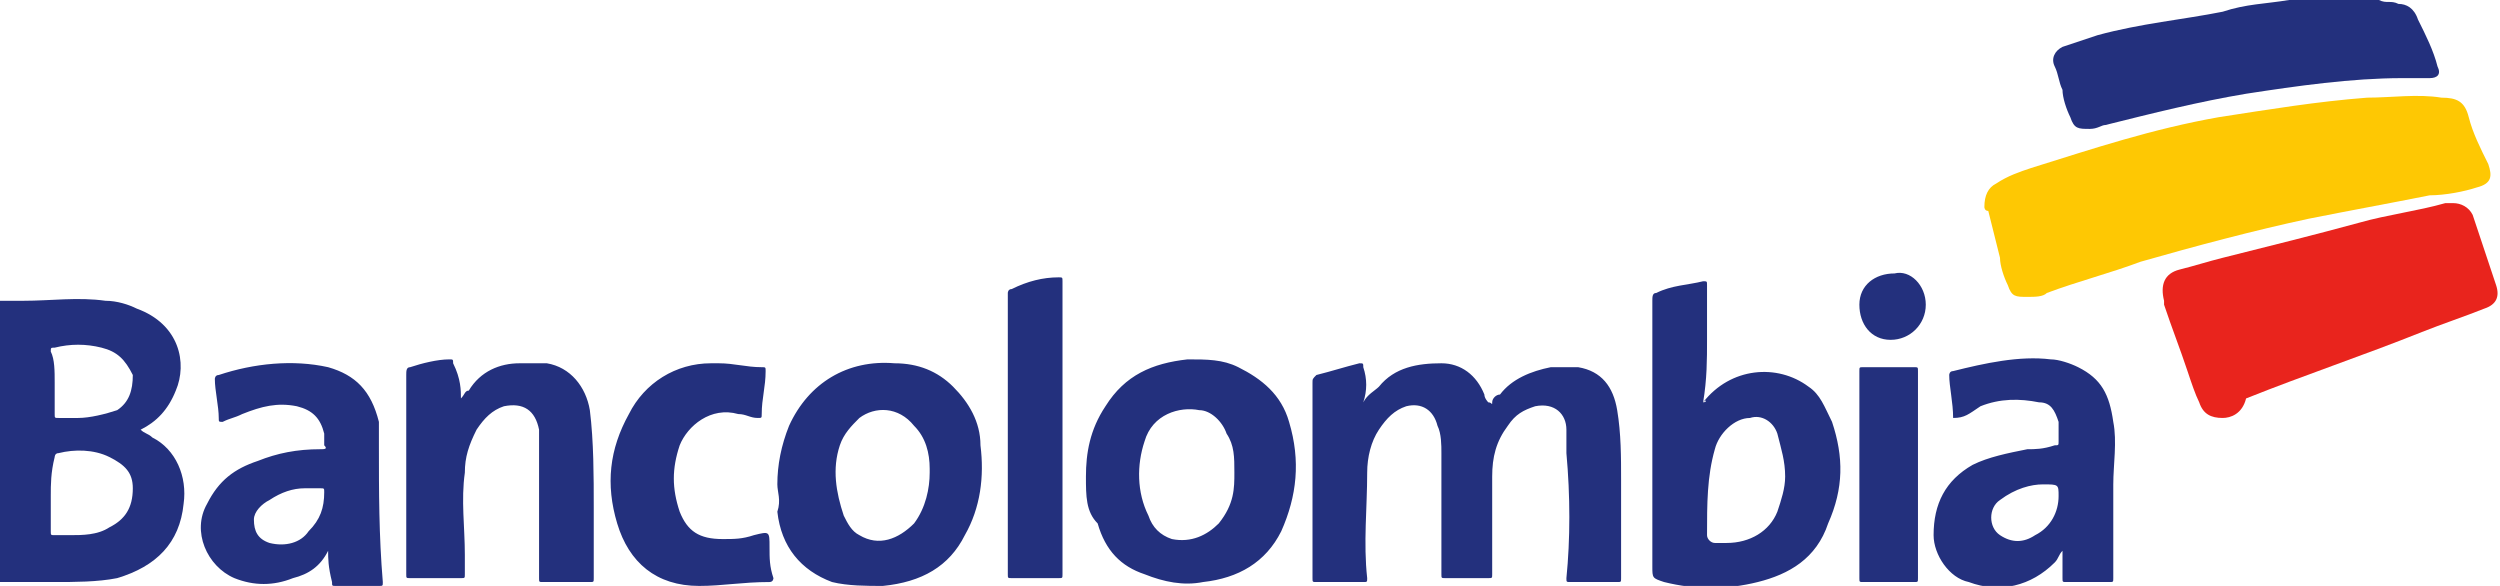
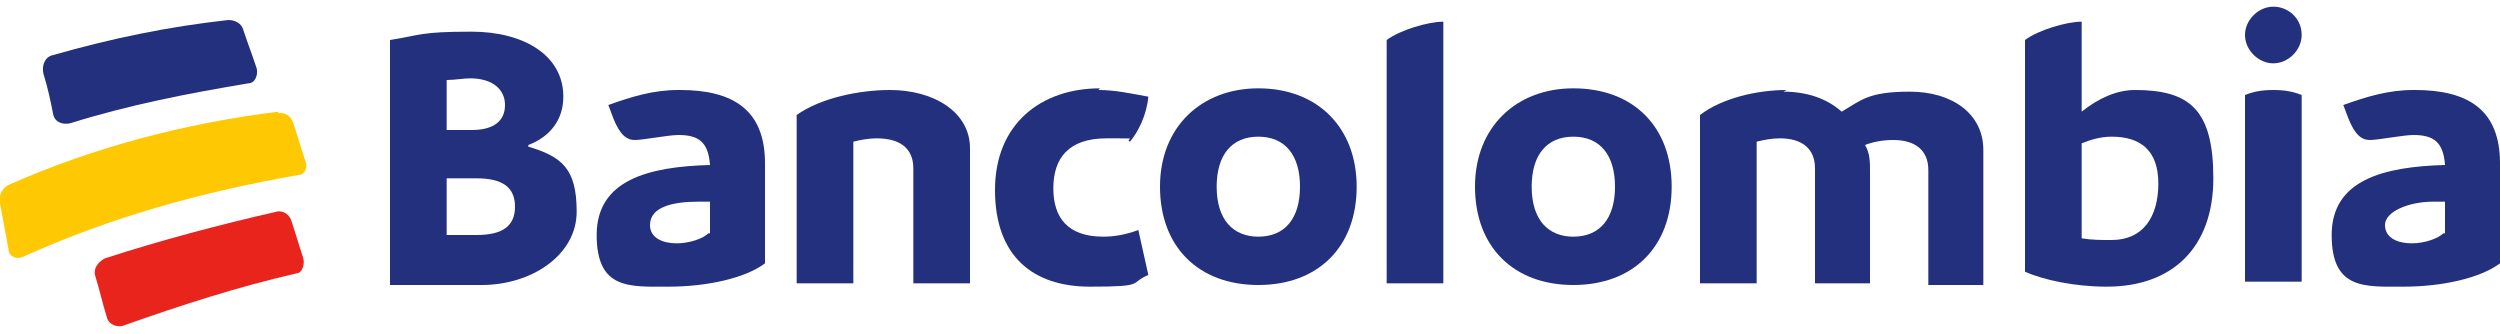
- <svg xmlns="http://www.w3.org/2000/svg" xmlns:xlink="http://www.w3.org/1999/xlink" version="1.1" id="Capa_1" x="0px" y="0px" viewBox="0 0 64 15" style="enable-background:new 0 0 64 15;" xml:space="preserve">
-   <style type="text/css">
- 	.st0{clip-path:url(#SVGID_00000124854469788412296660000017051637459816944063_);}
- 	.st1{clip-path:url(#SVGID_00000092451439621187414230000001757274063447663771_);fill:#23307D;}
- 	.st2{clip-path:url(#SVGID_00000092451439621187414230000001757274063447663771_);fill:#FEC803;}
- 	.st3{clip-path:url(#SVGID_00000092451439621187414230000001757274063447663771_);fill:#E9241D;}
- </style>
-   <g id="Ilustración_30_00000119116892480098502620000017883090744075344540_">
+ <svg xmlns="http://www.w3.org/2000/svg" id="svg8" version="1.1" viewBox="0 0 150 20">
+   <defs>
+     <style>
+       .cls-1 {
+         fill: #fec803;
+       }
+ 
+       .cls-1, .cls-2, .cls-3 {
+         stroke-width: 0px;
+       }
+ 
+       .cls-2 {
+         fill: #23307d;
+       }
+ 
+       .cls-3 {
+         fill: #e9241d;
+       }
+     </style>
+   </defs>
+   <g>
+     <path class="cls-2" d="M136.4.4c-.9,0-1.7.8-1.7,1.7s.8,1.7,1.7,1.7,1.7-.8,1.7-1.7c0-1-.8-1.7-1.7-1.7Z" />
+     <path class="cls-2" d="M13.7,1.2c-3.6.4-7,1.1-10.5,2.1-.5.1-.7.6-.6,1.1.3,1,.4,1.5.6,2.5.1.4.5.6,1,.5,3.5-1.1,7.1-1.8,10.7-2.4.4,0,.6-.5.5-.9-.3-.9-.5-1.4-.8-2.3-.1-.4-.5-.6-.9-.6Z" />
+     <path class="cls-2" d="M86.6,1.3c-.9,0-2.6.5-3.4,1.1v14.6h3.4V1.3Z" />
+     <path class="cls-2" d="M66,5.3c-3.5,0-6.3,2.1-6.3,6.1s2.3,5.8,5.7,5.8,2.3-.2,3.5-.7l-.6-2.7c-.8.3-1.5.4-2.1.4-2.1,0-3-1.1-3-2.9s.9-3,3.2-3,1,0,1.4.2c.5-.6,1-1.6,1.1-2.7-1.1-.2-2-.4-3-.4Z" />
+     <path class="cls-2" d="M53.4,5.4c-1.9,0-4.2.5-5.6,1.5v10.1s3.4,0,3.4,0v-8.5c.4-.1.9-.2,1.4-.2,1.4,0,2.2.6,2.2,1.8v6.9h3.4v-8.1c0-2.2-2.2-3.5-4.8-3.5h0Z" />
+     <path class="cls-2" d="M107.2,5.4c-1.8,0-3.9.5-5.2,1.5v10.1s3.4,0,3.4,0v-8.5c.4-.1.9-.2,1.4-.2,1.3,0,2.1.6,2.1,1.8v6.9h3.3v-6.7c0-.6,0-1.1-.3-1.6.5-.2,1.1-.3,1.7-.3,1.3,0,2.1.6,2.1,1.8v6.9h3.3v-8.1c0-2.2-1.9-3.5-4.4-3.5s-2.9.5-4.1,1.2c-.9-.8-2.1-1.2-3.5-1.2h0Z" />
+     <path class="cls-2" d="M136.4,5.4c-.7,0-1.2.1-1.7.3v11.2h3.4V5.7c-.5-.2-1-.3-1.7-.3h0Z" />
+     <path class="cls-1" d="M16.7,6.7c-5.6.7-11,2.1-16.2,4.4-.4.2-.6.7-.5,1.1.2,1.1.3,1.6.5,2.7,0,.5.5.7.9.5,5.3-2.4,10.8-3.9,16.5-4.9.4,0,.6-.5.4-.9-.3-.9-.4-1.3-.7-2.2-.1-.4-.5-.7-.9-.6Z" />
    <g>
-       <defs>
-         <rect id="SVGID_1_" x="0" width="64" height="15" />
-       </defs>
-       <clipPath id="SVGID_00000017502459412092227010000005774405271555592096_">
-         <use xlink:href="#SVGID_1_" style="overflow:visible;" />
-       </clipPath>
-       <g style="clip-path:url(#SVGID_00000017502459412092227010000005774405271555592096_);">
-         <defs>
-           <rect id="SVGID_00000092428534939276958830000018012918684174123141_" x="0" width="64" height="15" />
-         </defs>
-         <clipPath id="SVGID_00000183207037923338522450000011205504207025599902_">
-           <use xlink:href="#SVGID_00000092428534939276958830000018012918684174123141_" style="overflow:visible;" />
-         </clipPath>
-         <path style="clip-path:url(#SVGID_00000183207037923338522450000011205504207025599902_);fill:#23307D;" d="M0,7.7     c0.2,0,0.4,0,0.6,0c0.7,0,1.4-0.1,2.1,0c0.3,0,0.6,0.1,0.8,0.2c1.1,0.4,1.3,1.4,1,2.1c-0.2,0.5-0.5,0.8-0.9,1     c0.1,0.1,0.2,0.1,0.3,0.2c0.6,0.3,0.9,1,0.8,1.7c-0.1,1-0.7,1.6-1.7,1.9c-0.5,0.1-1.1,0.1-1.6,0.1c-0.5,0-1,0-1.5,0V7.7z      M1.3,12.7L1.3,12.7c0,0.3,0,0.6,0,0.9c0,0.1,0,0.1,0.1,0.1c0.1,0,0.2,0,0.4,0c0.3,0,0.7,0,1-0.2c0.4-0.2,0.6-0.5,0.6-1     c0-0.4-0.2-0.6-0.6-0.8c-0.4-0.2-0.9-0.2-1.3-0.1c-0.1,0-0.1,0.1-0.1,0.1C1.3,12.1,1.3,12.4,1.3,12.7z M1.4,9.8L1.4,9.8     c0,0.3,0,0.5,0,0.8c0,0.1,0,0.1,0.1,0.1c0.2,0,0.3,0,0.5,0c0.3,0,0.7-0.1,1-0.2c0.3-0.2,0.4-0.5,0.4-0.9C3.2,9.2,3,9,2.6,8.9     c-0.4-0.1-0.8-0.1-1.2,0c-0.1,0-0.1,0-0.1,0.1C1.4,9.2,1.4,9.5,1.4,9.8z M60.9,0c0.2,0.1,0.3,0,0.5,0.1c0.2,0,0.4,0.1,0.5,0.4     c0.2,0.4,0.4,0.8,0.5,1.2c0.1,0.2,0,0.3-0.2,0.3c-0.2,0-0.5,0-0.7,0c-1.3,0-2.7,0.2-4,0.4c-1.2,0.2-2.4,0.5-3.6,0.8     c-0.1,0-0.2,0.1-0.4,0.1c-0.3,0-0.4,0-0.5-0.3c-0.1-0.2-0.2-0.5-0.2-0.7c-0.1-0.2-0.1-0.4-0.2-0.6c-0.1-0.2,0-0.4,0.2-0.5     c0.3-0.1,0.6-0.2,0.9-0.3c1.1-0.3,2.2-0.4,3.2-0.6C57.5,0.1,58,0.1,58.6,0c0,0,0,0,0,0h0.6c0.2,0,0.4,0,0.6,0h0.6     c0.1,0,0.3,0,0.4,0C60.8,0,60.8,0,60.9,0z" />
-         <path style="clip-path:url(#SVGID_00000183207037923338522450000011205504207025599902_);fill:#23307D;" d="M59.8,0     c-0.2,0-0.4,0-0.6,0H59.8z M60.7,0c-0.1,0-0.3,0-0.4,0H60.7z" />
-         <path style="clip-path:url(#SVGID_00000183207037923338522450000011205504207025599902_);fill:#FEC803;" d="M50.8,5.3     c0-0.3,0.1-0.5,0.3-0.6c0.3-0.2,0.6-0.3,0.9-0.4c1.6-0.5,3.1-1,4.8-1.3c1.3-0.2,2.5-0.4,3.8-0.5c0.6,0,1.3-0.1,1.9,0     c0.4,0,0.6,0.1,0.7,0.5c0.1,0.4,0.3,0.8,0.5,1.2c0.1,0.3,0.1,0.5-0.3,0.6C63.1,4.9,62.6,5,62.2,5c-1,0.2-2.1,0.4-3.1,0.6     c-1.4,0.3-2.9,0.7-4.3,1.1C54,7,53.2,7.2,52.4,7.5c-0.1,0.1-0.3,0.1-0.5,0.1c-0.3,0-0.4,0-0.5-0.3c-0.1-0.2-0.2-0.5-0.2-0.7     c-0.1-0.4-0.2-0.8-0.3-1.2C50.8,5.4,50.8,5.3,50.8,5.3z" />
-         <path style="clip-path:url(#SVGID_00000183207037923338522450000011205504207025599902_);fill:#E9241D;" d="M56.9,10.7     c-0.3,0-0.5-0.1-0.6-0.4c-0.1-0.2-0.2-0.5-0.3-0.8c-0.2-0.6-0.4-1.1-0.6-1.7c0,0,0-0.1,0-0.1c-0.1-0.4,0-0.7,0.4-0.8     c0.4-0.1,0.7-0.2,1.1-0.3c1.2-0.3,2.4-0.6,3.5-0.9c0.7-0.2,1.5-0.3,2.2-0.5c0.1,0,0.2,0,0.2,0c0.2,0,0.4,0.1,0.5,0.3     c0.1,0.3,0.2,0.6,0.3,0.9c0.1,0.3,0.2,0.6,0.3,0.9c0.1,0.3,0,0.5-0.3,0.6c-0.5,0.2-1.1,0.4-1.6,0.6c-1.5,0.6-3,1.1-4.5,1.7     C57.4,10.6,57.1,10.7,56.9,10.7z" />
-         <path style="clip-path:url(#SVGID_00000183207037923338522450000011205504207025599902_);fill:#23307D;" d="M34.9,10.3     c0.1-0.2,0.3-0.3,0.4-0.4c0.4-0.5,1-0.6,1.6-0.6c0.5,0,0.9,0.3,1.1,0.8c0,0.1,0.1,0.2,0.1,0.2c0.1,0,0.1,0.1,0.1,0     c0-0.1,0.1-0.2,0.2-0.2c0.3-0.4,0.8-0.6,1.3-0.7c0.2,0,0.5,0,0.7,0c0.6,0.1,0.9,0.5,1,1.1c0.1,0.6,0.1,1.2,0.1,1.8     c0,0.8,0,1.7,0,2.5c0,0.1,0,0.1-0.1,0.1c-0.4,0-0.8,0-1.2,0c-0.1,0-0.1,0-0.1-0.1c0.1-1,0.1-2.1,0-3.2c0-0.2,0-0.4,0-0.6     c0-0.4-0.3-0.7-0.8-0.6c-0.3,0.1-0.5,0.2-0.7,0.5c-0.3,0.4-0.4,0.8-0.4,1.3c0,0.8,0,1.7,0,2.5c0,0.1,0,0.1-0.1,0.1     c-0.4,0-0.8,0-1.1,0c-0.1,0-0.1,0-0.1-0.1c0-1,0-2.1,0-3.1c0-0.2,0-0.5-0.1-0.7c-0.1-0.4-0.4-0.6-0.8-0.5     c-0.3,0.1-0.5,0.3-0.7,0.6c-0.2,0.3-0.3,0.7-0.3,1.1c0,0.9-0.1,1.8,0,2.7c0,0.1,0,0.1-0.1,0.1c-0.4,0-0.8,0-1.2,0     c-0.1,0-0.1,0-0.1-0.1c0-0.4,0-0.8,0-1.2c0-1.3,0-2.5,0-3.8c0-0.1,0-0.1,0.1-0.2c0.4-0.1,0.7-0.2,1.1-0.3c0.1,0,0.1,0,0.1,0.1     C35,9.7,35,10,34.9,10.3z M43.6,10.3C43.7,10.3,43.7,10.2,43.6,10.3c0.7-0.9,1.9-1,2.7-0.4c0.3,0.2,0.4,0.5,0.6,0.9     c0.3,0.9,0.3,1.7-0.1,2.6c-0.3,0.9-1,1.3-1.8,1.5c-0.8,0.2-1.6,0.2-2.4,0c-0.3-0.1-0.3-0.1-0.3-0.4c0-2.3,0-4.5,0-6.8     c0-0.1,0-0.2,0.1-0.2c0.4-0.2,0.8-0.2,1.2-0.3c0.1,0,0.1,0,0.1,0.1c0,0.5,0,0.9,0,1.4C43.7,9.2,43.7,9.7,43.6,10.3z M45.7,12.2     c0-0.4-0.1-0.7-0.2-1.1c-0.1-0.3-0.4-0.5-0.7-0.4c-0.4,0-0.8,0.4-0.9,0.8c-0.2,0.7-0.2,1.4-0.2,2.2c0,0.1,0.1,0.2,0.2,0.2     c0.1,0,0.2,0,0.3,0c0.6,0,1.1-0.3,1.3-0.8C45.6,12.8,45.7,12.5,45.7,12.2L45.7,12.2z M27.8,12.2c0-0.6,0.1-1.2,0.5-1.8     c0.5-0.8,1.2-1.1,2.1-1.2c0.5,0,0.9,0,1.3,0.2c0.6,0.3,1.1,0.7,1.3,1.4c0.3,1,0.2,1.9-0.2,2.8c-0.4,0.8-1.1,1.2-2,1.3     c-0.5,0.1-1,0-1.5-0.2c-0.6-0.2-1-0.6-1.2-1.3C27.8,13.1,27.8,12.7,27.8,12.2L27.8,12.2z M31.6,12.1c0-0.4,0-0.7-0.2-1     c-0.1-0.3-0.4-0.6-0.7-0.6c-0.5-0.1-1.2,0.1-1.4,0.8c-0.2,0.6-0.2,1.3,0.1,1.9c0.1,0.3,0.3,0.5,0.6,0.6c0.5,0.1,0.9-0.1,1.2-0.4     C31.6,12.9,31.6,12.5,31.6,12.1z M19.9,12.4c0-0.5,0.1-1,0.3-1.5c0.5-1.1,1.5-1.7,2.7-1.6c0.6,0,1.1,0.2,1.5,0.6     c0.4,0.4,0.7,0.9,0.7,1.5c0.1,0.8,0,1.6-0.4,2.3c-0.4,0.8-1.1,1.2-2.1,1.3c-0.4,0-0.9,0-1.3-0.1c-0.8-0.3-1.3-0.9-1.4-1.8     C20,12.8,19.9,12.6,19.9,12.4z M23.8,12.1c0,0,0-0.1,0-0.1c0-0.4-0.1-0.8-0.4-1.1c-0.4-0.5-1-0.5-1.4-0.2     c-0.2,0.2-0.4,0.4-0.5,0.7c-0.2,0.6-0.1,1.2,0.1,1.8c0.1,0.2,0.2,0.4,0.4,0.5c0.5,0.3,1,0.1,1.4-0.3C23.7,13,23.8,12.5,23.8,12.1      M8.4,14.1c-0.2,0.4-0.5,0.6-0.9,0.7c-0.5,0.2-1,0.2-1.5,0c-0.7-0.3-1.1-1.2-0.7-1.9C5.6,12.3,6,12,6.6,11.8     c0.5-0.2,1-0.3,1.6-0.3c0.1,0,0.2,0,0.1-0.1c0-0.1,0-0.2,0-0.3c-0.1-0.4-0.3-0.6-0.7-0.7c-0.5-0.1-0.9,0-1.4,0.2     c-0.2,0.1-0.3,0.1-0.5,0.2c-0.1,0-0.1,0-0.1-0.1c0-0.3-0.1-0.7-0.1-1c0,0,0-0.1,0.1-0.1c0.9-0.3,1.9-0.4,2.8-0.2     c0.7,0.2,1.1,0.6,1.3,1.4c0,0.2,0,0.4,0,0.6c0,1.2,0,2.3,0.1,3.5c0,0.1,0,0.1-0.1,0.1c-0.4,0-0.7,0-1.1,0c-0.1,0-0.1,0-0.1-0.1     C8.4,14.5,8.4,14.3,8.4,14.1z M6.5,13.3c0,0.3,0.1,0.5,0.4,0.6c0.4,0.1,0.8,0,1-0.3c0.3-0.3,0.4-0.6,0.4-1c0-0.1,0-0.1-0.1-0.1     c-0.1,0-0.3,0-0.4,0c-0.3,0-0.6,0.1-0.9,0.3C6.7,12.9,6.5,13.1,6.5,13.3z M50,10.7c0-0.4-0.1-0.8-0.1-1.1c0,0,0-0.1,0.1-0.1     c0.8-0.2,1.7-0.4,2.5-0.3c0.2,0,0.5,0.1,0.7,0.2c0.6,0.3,0.8,0.7,0.9,1.4c0.1,0.5,0,1.1,0,1.6c0,0.8,0,1.6,0,2.4     c0,0.1,0,0.1-0.1,0.1c-0.4,0-0.7,0-1.1,0c-0.1,0-0.1,0-0.1-0.1c0-0.2,0-0.4,0-0.7c-0.1,0.1-0.1,0.2-0.2,0.3     c-0.6,0.6-1.4,0.8-2.2,0.5c-0.5-0.1-0.9-0.7-0.9-1.2c0-0.8,0.3-1.4,1-1.8c0.4-0.2,0.9-0.3,1.4-0.4c0.2,0,0.4,0,0.7-0.1     c0.1,0,0.1,0,0.1-0.1c0-0.2,0-0.3,0-0.5c-0.1-0.3-0.2-0.5-0.5-0.5c-0.5-0.1-1-0.1-1.5,0.1C50.4,10.6,50.3,10.7,50,10.7z      M52.3,12.4c-0.3,0-0.7,0.1-1.1,0.4c-0.3,0.2-0.3,0.7,0,0.9c0.3,0.2,0.6,0.2,0.9,0c0.4-0.2,0.6-0.6,0.6-1     C52.7,12.4,52.7,12.4,52.3,12.4 M11.8,10.2c0.1-0.1,0.1-0.2,0.2-0.2c0.3-0.5,0.8-0.7,1.3-0.7c0.2,0,0.5,0,0.7,0     c0.6,0.1,1,0.6,1.1,1.2c0.1,0.8,0.1,1.7,0.1,2.5c0,0.6,0,1.2,0,1.8c0,0.1,0,0.1-0.1,0.1c-0.4,0-0.8,0-1.2,0c-0.1,0-0.1,0-0.1-0.1     c0-1,0-2,0-3.1c0-0.2,0-0.5,0-0.7c-0.1-0.5-0.4-0.7-0.9-0.6c-0.3,0.1-0.5,0.3-0.7,0.6c-0.2,0.4-0.3,0.7-0.3,1.1     c-0.1,0.7,0,1.4,0,2.1c0,0.2,0,0.4,0,0.5c0,0.1,0,0.1-0.1,0.1c-0.4,0-0.9,0-1.3,0c-0.1,0-0.1,0-0.1-0.1c0,0,0,0,0-0.1     c0-1.7,0-3.3,0-5c0-0.1,0-0.2,0.1-0.2c0.3-0.1,0.7-0.2,1-0.2c0.1,0,0.1,0,0.1,0.1C11.8,9.7,11.8,10,11.8,10.2     C11.8,10.2,11.8,10.2,11.8,10.2z M18.4,9.3c0.4,0,0.7,0.1,1.1,0.1c0.1,0,0.1,0,0.1,0.1c0,0.4-0.1,0.7-0.1,1.1     c0,0.1,0,0.1-0.1,0.1c-0.2,0-0.3-0.1-0.5-0.1c-0.7-0.2-1.3,0.3-1.5,0.8c-0.2,0.6-0.2,1.1,0,1.7c0.2,0.5,0.5,0.7,1.1,0.7     c0.3,0,0.5,0,0.8-0.1c0.4-0.1,0.4-0.1,0.4,0.3c0,0.3,0,0.5,0.1,0.8c0,0,0,0.1-0.1,0.1C19,14.9,18.5,15,17.9,15     c-1.1,0-1.8-0.6-2.1-1.6c-0.3-1-0.2-1.9,0.3-2.8c0.4-0.8,1.2-1.3,2.1-1.3C18.2,9.3,18.3,9.3,18.4,9.3C18.4,9.3,18.4,9.3,18.4,9.3     z M27.2,11c0,1.2,0,2.5,0,3.7c0,0.1,0,0.1-0.1,0.1c-0.4,0-0.8,0-1.2,0c-0.1,0-0.1,0-0.1-0.1c0-2.4,0-4.8,0-7.2c0,0,0-0.1,0.1-0.1     c0.4-0.2,0.8-0.3,1.2-0.3c0.1,0,0.1,0,0.1,0.1C27.2,8.5,27.2,9.8,27.2,11C27.2,11,27.2,11,27.2,11z M49.1,12.1c0,0.9,0,1.8,0,2.7     c0,0.1,0,0.1-0.1,0.1c-0.4,0-0.8,0-1.3,0c-0.1,0-0.1,0-0.1-0.1c0-1.8,0-3.5,0-5.3c0-0.1,0-0.1,0.1-0.1c0.4,0,0.8,0,1.3,0     c0.1,0,0.1,0,0.1,0.1C49.1,10.3,49.1,11.2,49.1,12.1z M49.3,7.8c0,0.5-0.4,0.9-0.9,0.9c-0.5,0-0.8-0.4-0.8-0.9     c0-0.5,0.4-0.8,0.9-0.8C48.9,6.9,49.3,7.3,49.3,7.8" />
-       </g>
+       <path class="cls-2" d="M128.1,5.4c-1.1,0-2.2.5-3.2,1.3V1.3c-.9,0-2.6.5-3.4,1.1v13.9c1.1.5,3,.9,4.9.9,4,0,6.4-2.4,6.4-6.5s-1.4-5.3-4.7-5.3ZM126.6,14.4c-.5,0-1.1,0-1.7-.1v-5.7c.5-.2,1.1-.4,1.8-.4,1.7,0,2.8.8,2.8,2.8s-.9,3.4-2.8,3.4Z" />
+       <path class="cls-2" d="M124.9,1.3h0s0,0,0,0h0Z" />
    </g>
+     <path class="cls-2" d="M75.5,5.3c-3.4,0-5.9,2.3-5.9,5.9s2.3,5.9,5.9,5.9,5.9-2.3,5.9-5.9c0-3.5-2.3-5.9-5.9-5.9ZM75.5,14.2c-1.5,0-2.5-1-2.5-3,0-1.9.9-3,2.5-3s2.5,1.1,2.5,3-.9,3-2.5,3Z" />
+     <path class="cls-2" d="M94.4,5.3c-3.4,0-5.9,2.3-5.9,5.9s2.3,5.9,5.9,5.9,5.9-2.3,5.9-5.9-2.3-5.9-5.9-5.9ZM94.4,14.2c-1.5,0-2.5-1-2.5-3,0-1.9.9-3,2.5-3s2.5,1.1,2.5,3-.9,3-2.5,3Z" />
+     <path class="cls-2" d="M31.7,8.7c1.3-.5,2.1-1.5,2.1-2.9,0-2.5-2.4-3.9-5.5-3.9s-3,.2-4.9.5v14.7h5.5c3,0,5.7-1.8,5.7-4.4s-.9-3.3-2.9-3.9ZM26.8,4.8c.5,0,1-.1,1.4-.1,1.4,0,2.1.7,2.1,1.6s-.6,1.5-2,1.5h-1.5v-3ZM28.6,14.1h-1.8v-3.4h1.8c1.5,0,2.3.5,2.3,1.7s-.8,1.7-2.3,1.7Z" />
+     <path class="cls-2" d="M40.7,5.4c-1.5,0-2.8.4-4.2.9l.3.8c.4,1,.8,1.3,1.3,1.3s2-.3,2.6-.3c1.2,0,1.8.4,1.9,1.8-3.7.1-6.8.9-6.8,4.2s2,3.1,4.3,3.1,4.6-.5,5.8-1.4v-6c0-3.2-1.9-4.4-5.1-4.4ZM42.5,14c-.3.3-1.1.6-1.9.6s-1.6-.3-1.6-1.1c0-1.1,1.4-1.4,2.9-1.4h.7v1.9Z" />
+     <path class="cls-2" d="M144.8,5.4c-1.5,0-2.8.4-4.2.9l.3.8c.4,1,.8,1.3,1.3,1.3s2-.3,2.6-.3c1.2,0,1.8.4,1.9,1.8-3.7.1-6.8.9-6.8,4.2s2,3.1,4.3,3.1,4.6-.5,5.8-1.4v-6c0-3.2-1.9-4.4-5.1-4.4ZM146.6,14c-.3.3-1.1.6-1.9.6s-1.6-.3-1.6-1.1,1.4-1.4,2.9-1.4h.7v1.9Z" />
+     <path class="cls-3" d="M16.6,12.7c-3.5.8-6.9,1.7-10.3,2.8-.4.2-.7.6-.6,1,.3,1,.4,1.5.7,2.5.1.5.7.7,1.1.5,3.4-1.2,6.8-2.3,10.3-3.1.3,0,.5-.5.4-.9-.3-.9-.4-1.3-.7-2.2-.1-.4-.5-.7-.9-.6Z" />
  </g>
</svg>
